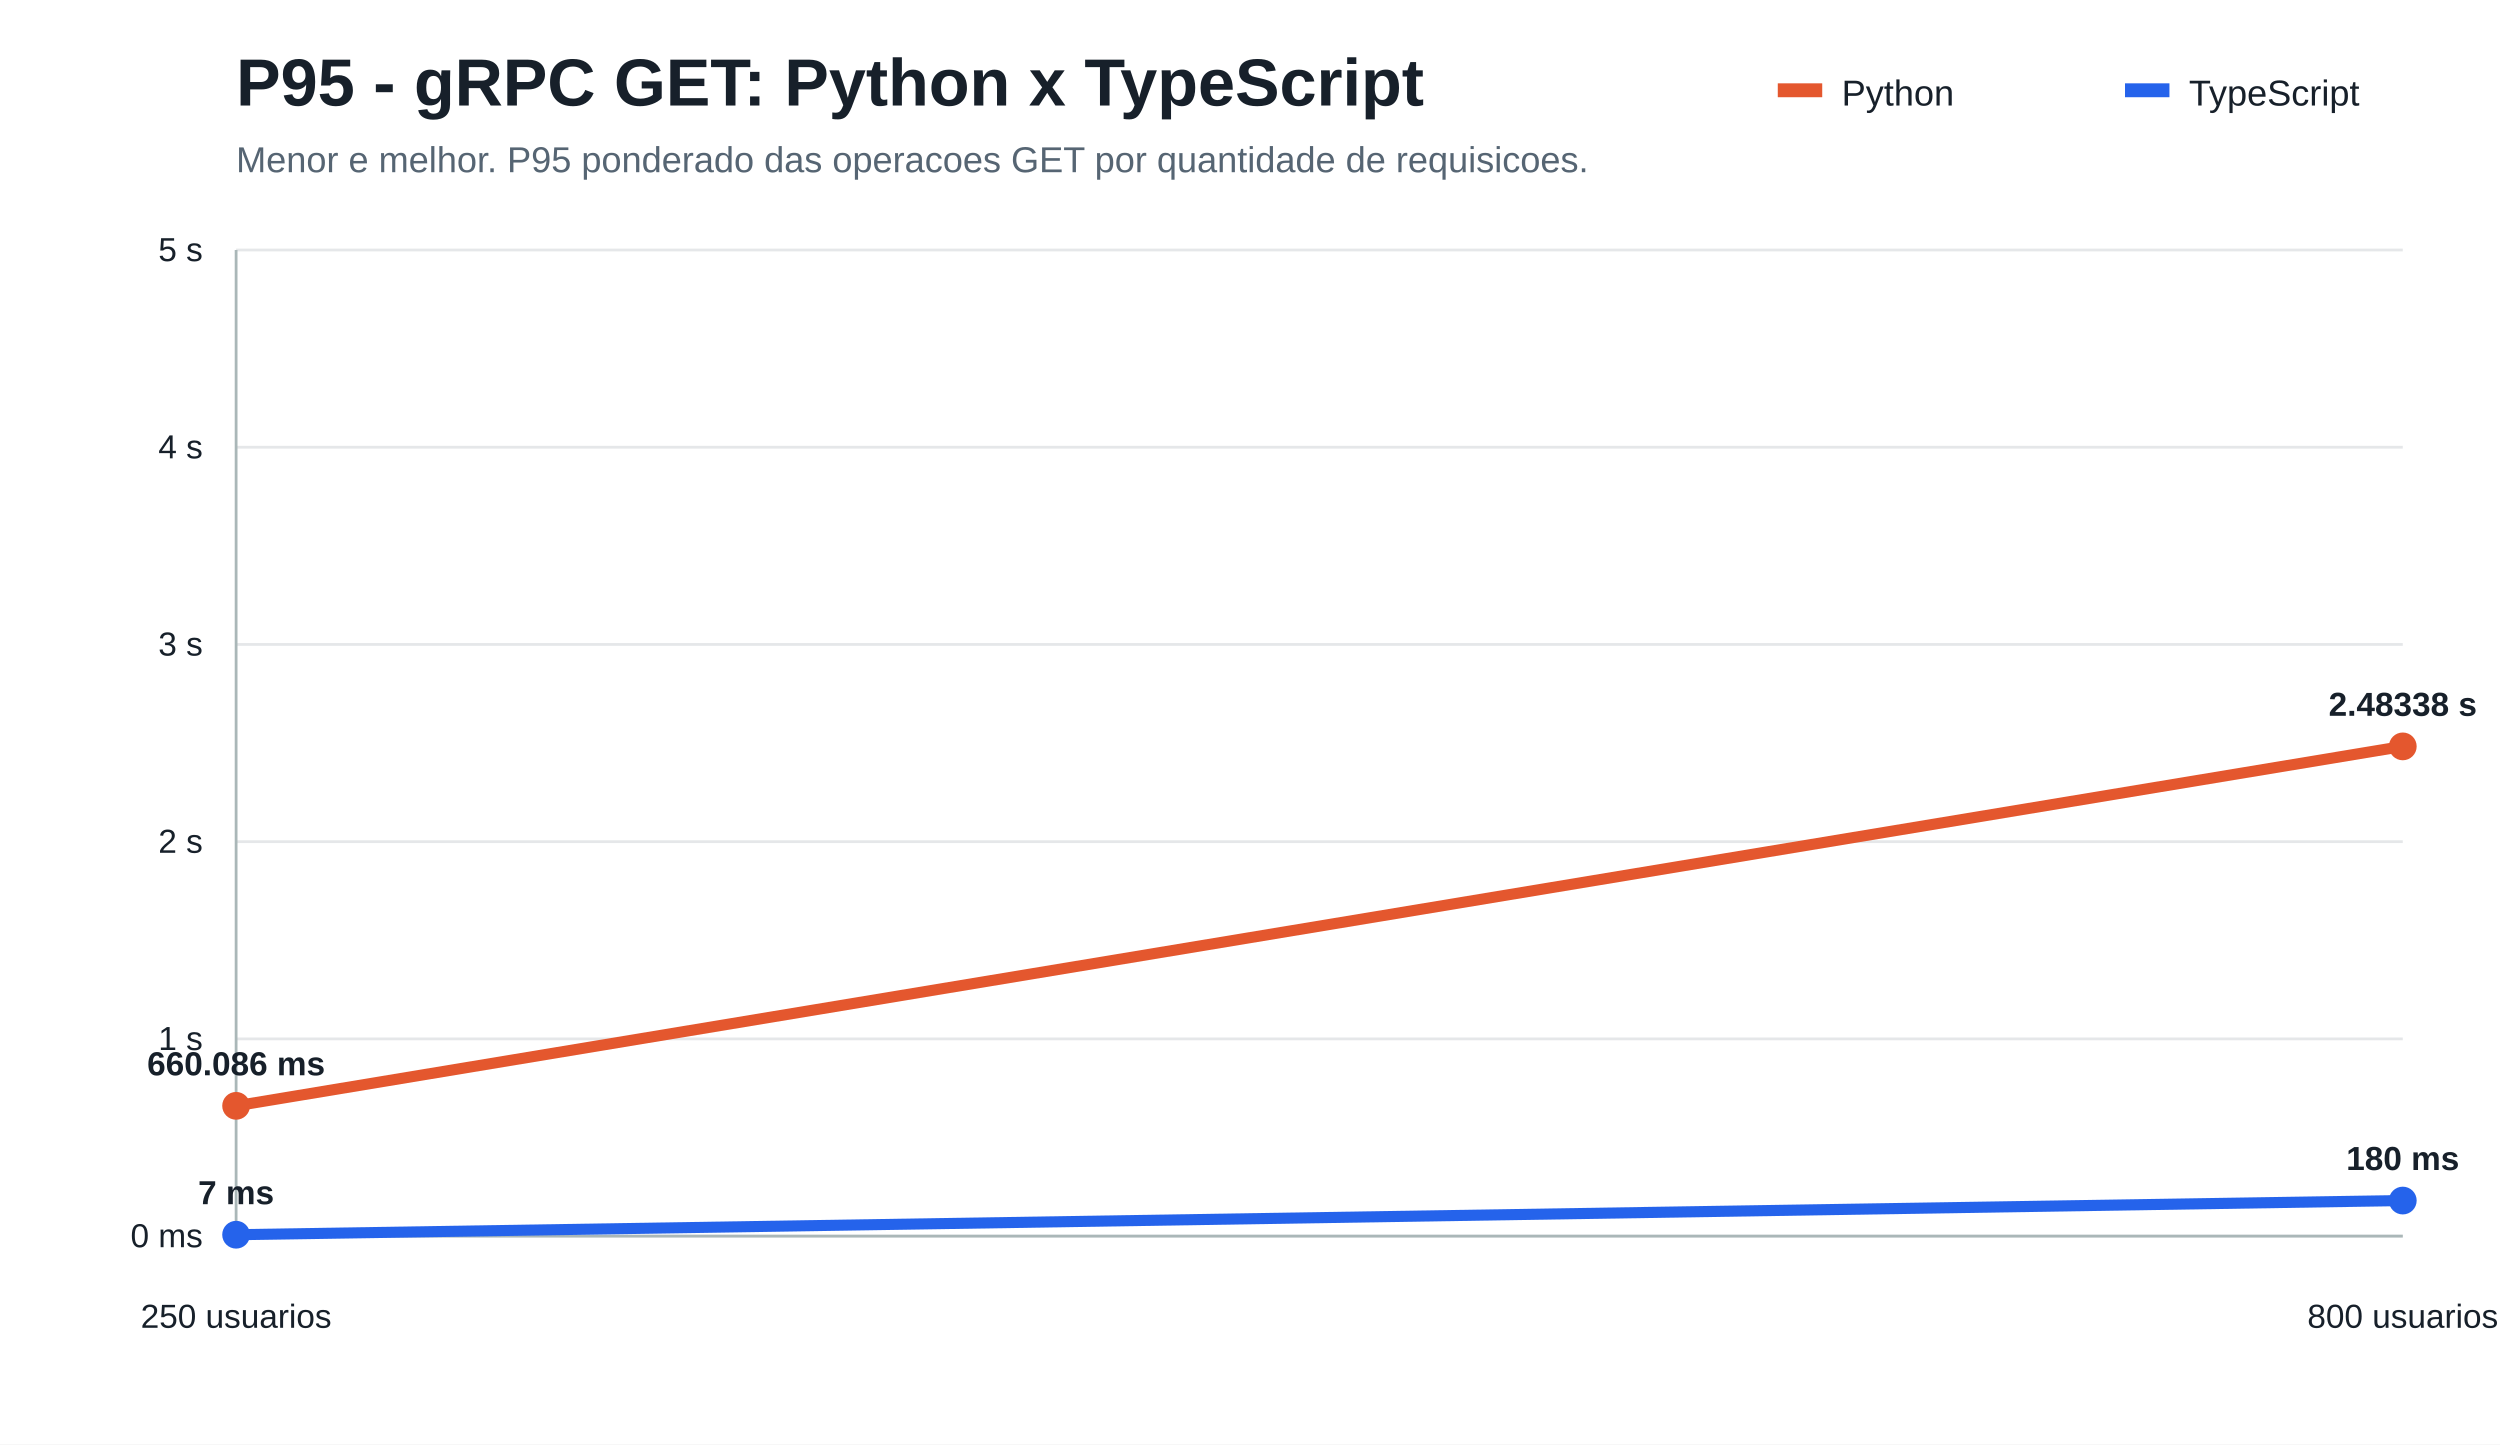
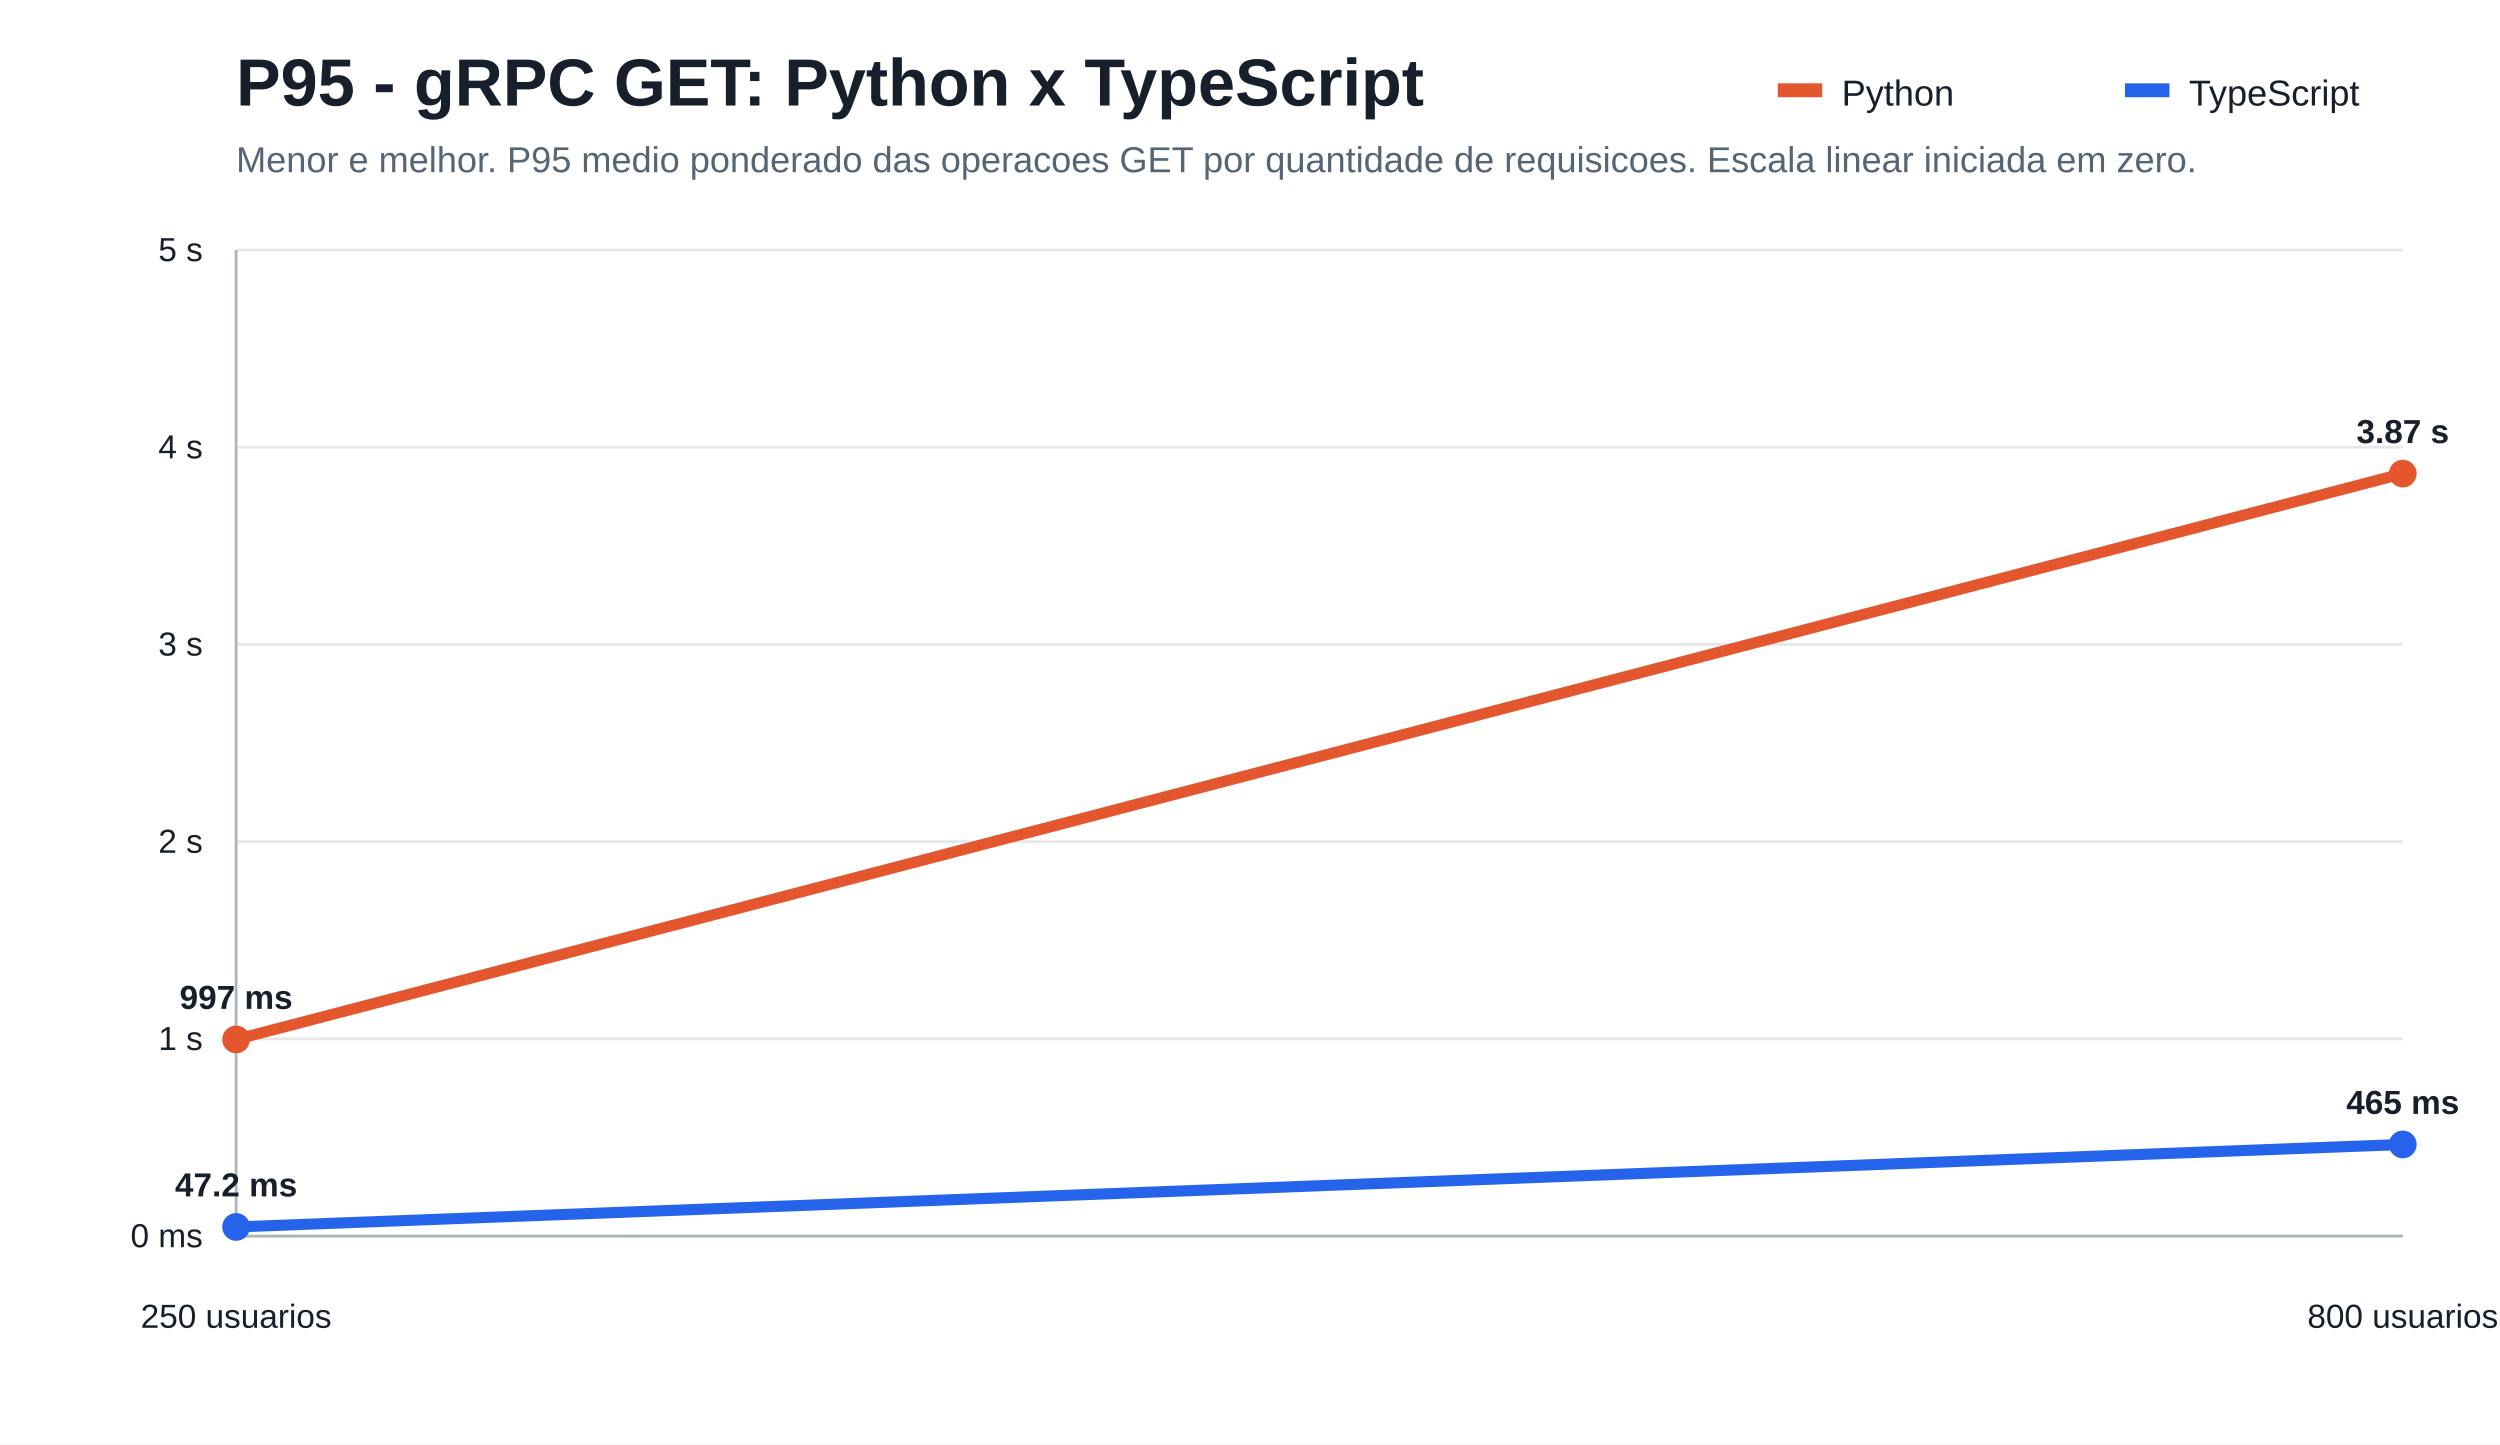
<svg xmlns="http://www.w3.org/2000/svg" width="900" height="520" viewBox="0 0 900 520">
  <style>text{font-family:Arial,sans-serif;fill:#17202a}.title{font-size:24px;font-weight:700}.subtitle{font-size:13px;fill:#566573}.axis{stroke:#aab7b8;stroke-width:1}.grid{stroke:#e5e7e9;stroke-width:1}.label{font-size:12px}.value{font-size:12px;font-weight:700}.legend{font-size:13px}</style>
  <rect width="100%" height="100%" fill="#ffffff" />
  <text x="85" y="38" class="title">P95 - gRPC GET: Python x TypeScript</text>
-   <text x="85" y="62" class="subtitle">Menor e melhor. P95 ponderado das operacoes GET por quantidade de requisicoes.</text>
+   <text x="85" y="62" class="subtitle">Menor e melhor. P95 medio ponderado das operacoes GET por quantidade de requisicoes. Escala linear iniciada em zero.</text>
  <line x1="85" y1="445.0" x2="865" y2="445.0" class="grid" />
  <text x="73" y="449.0" text-anchor="end" class="label">0 ms</text>
  <line x1="85" y1="374.0" x2="865" y2="374.0" class="grid" />
  <text x="73" y="378.0" text-anchor="end" class="label">1 s</text>
  <line x1="85" y1="303.0" x2="865" y2="303.0" class="grid" />
  <text x="73" y="307.0" text-anchor="end" class="label">2 s</text>
  <line x1="85" y1="232.0" x2="865" y2="232.0" class="grid" />
  <text x="73" y="236.0" text-anchor="end" class="label">3 s</text>
  <line x1="85" y1="161.0" x2="865" y2="161.0" class="grid" />
  <text x="73" y="165.0" text-anchor="end" class="label">4 s</text>
  <line x1="85" y1="90.0" x2="865" y2="90.0" class="grid" />
  <text x="73" y="94.0" text-anchor="end" class="label">5 s</text>
  <line x1="85" y1="90" x2="85" y2="445" class="axis" />
  <line x1="85" y1="445" x2="865" y2="445" class="axis" />
  <text x="85.0" y="478" text-anchor="middle" class="label">250 usuarios</text>
  <text x="865.0" y="478" text-anchor="middle" class="label">800 usuarios</text>
-   <polyline points="85.0,398.1 865.0,268.7" fill="none" stroke="#e4572e" stroke-width="4" stroke-linecap="round" stroke-linejoin="round" />
-   <circle cx="85.0" cy="398.1" r="5" fill="#e4572e" />
-   <text x="85.0" y="387.1" text-anchor="middle" class="value">660.086 ms</text>
-   <circle cx="865.0" cy="268.7" r="5" fill="#e4572e" />
-   <text x="865.0" y="257.7" text-anchor="middle" class="value">2.48338 s</text>
-   <polyline points="85.0,444.5 865.0,432.2" fill="none" stroke="#2563eb" stroke-width="4" stroke-linecap="round" stroke-linejoin="round" />
-   <circle cx="85.0" cy="444.5" r="5" fill="#2563eb" />
-   <text x="85.0" y="433.5" text-anchor="middle" class="value">7 ms</text>
-   <circle cx="865.0" cy="432.2" r="5" fill="#2563eb" />
-   <text x="865.0" y="421.2" text-anchor="middle" class="value">180 ms</text>
+   <polyline points="85.0,374.2 865.0,170.5" fill="none" stroke="#e4572e" stroke-width="4" stroke-linecap="round" stroke-linejoin="round" />
+   <circle cx="85.0" cy="374.2" r="5" fill="#e4572e" />
+   <text x="85.0" y="363.2" text-anchor="middle" class="value">997 ms</text>
+   <circle cx="865.0" cy="170.5" r="5" fill="#e4572e" />
+   <text x="865.0" y="159.5" text-anchor="middle" class="value">3.87 s</text>
+   <polyline points="85.0,441.7 865.0,412.0" fill="none" stroke="#2563eb" stroke-width="4" stroke-linecap="round" stroke-linejoin="round" />
+   <circle cx="85.0" cy="441.7" r="5" fill="#2563eb" />
+   <text x="85.0" y="430.7" text-anchor="middle" class="value">47.2 ms</text>
+   <circle cx="865.0" cy="412.0" r="5" fill="#2563eb" />
+   <text x="865.0" y="401.0" text-anchor="middle" class="value">465 ms</text>
  <rect x="640" y="30" width="16" height="5" fill="#e4572e" />
  <text x="663" y="38" class="legend">Python</text>
  <rect x="765" y="30" width="16" height="5" fill="#2563eb" />
  <text x="788" y="38" class="legend">TypeScript</text>
</svg>
